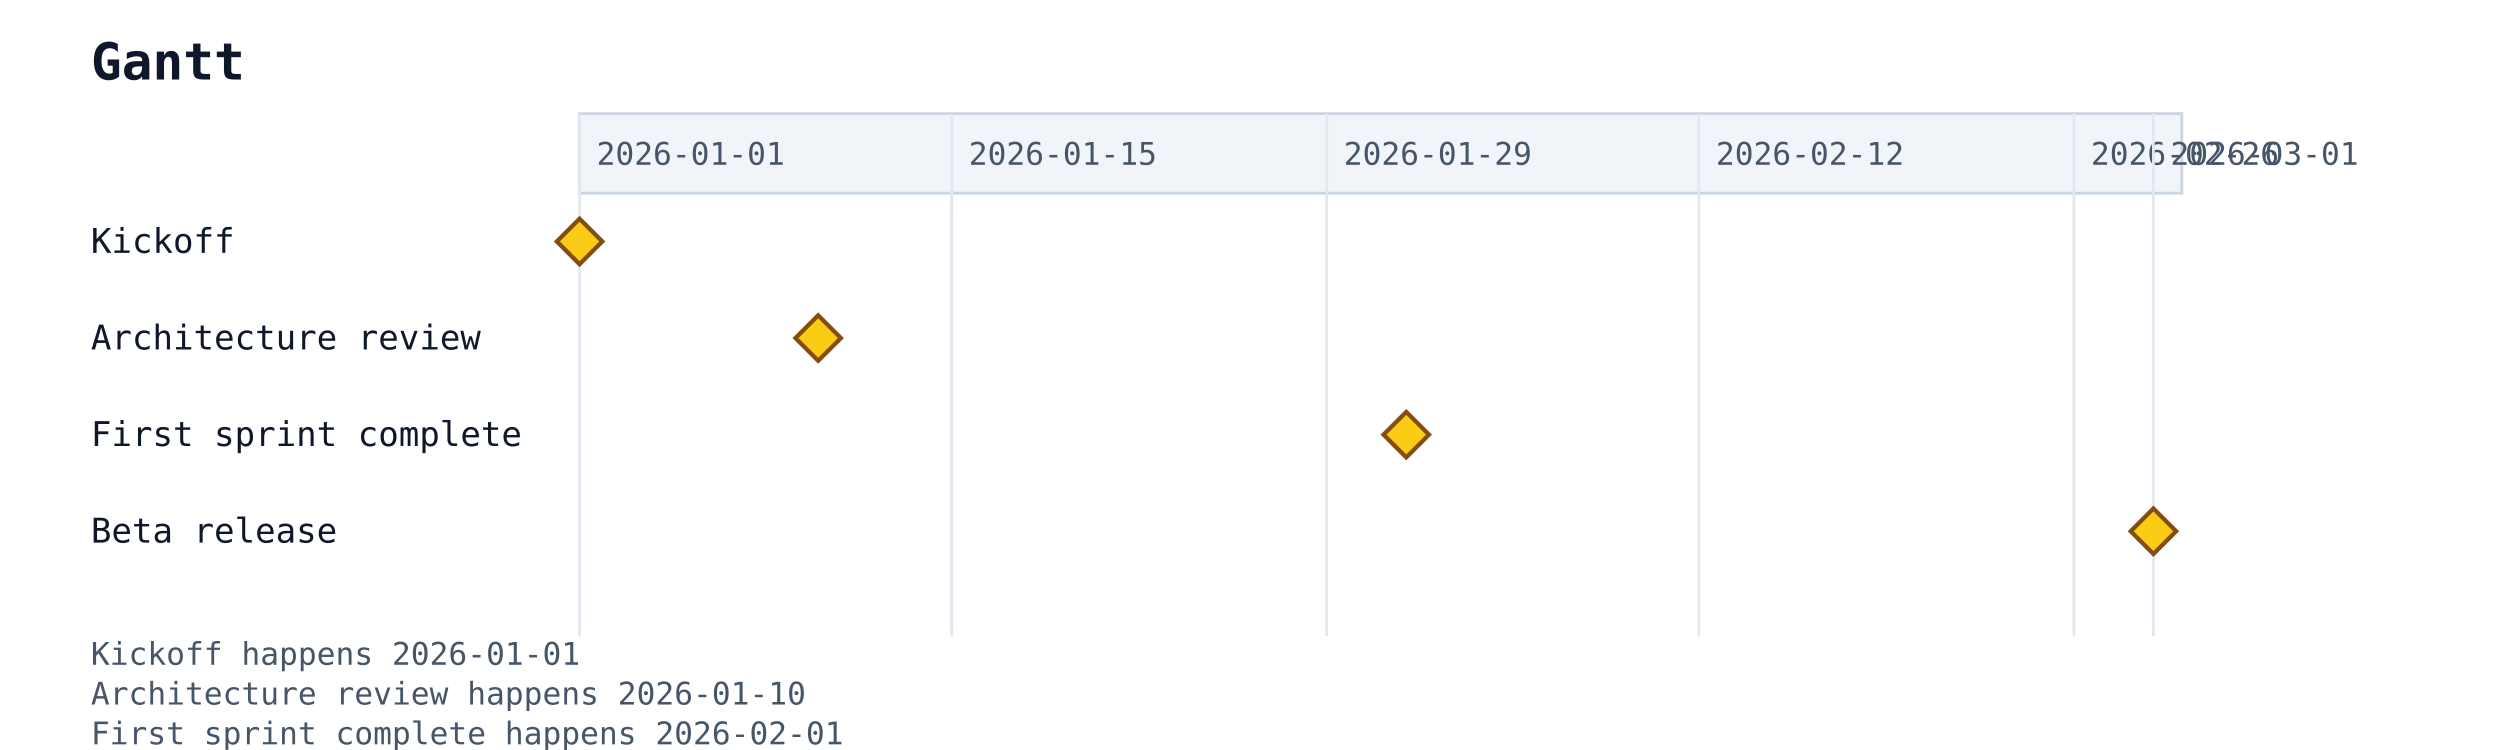
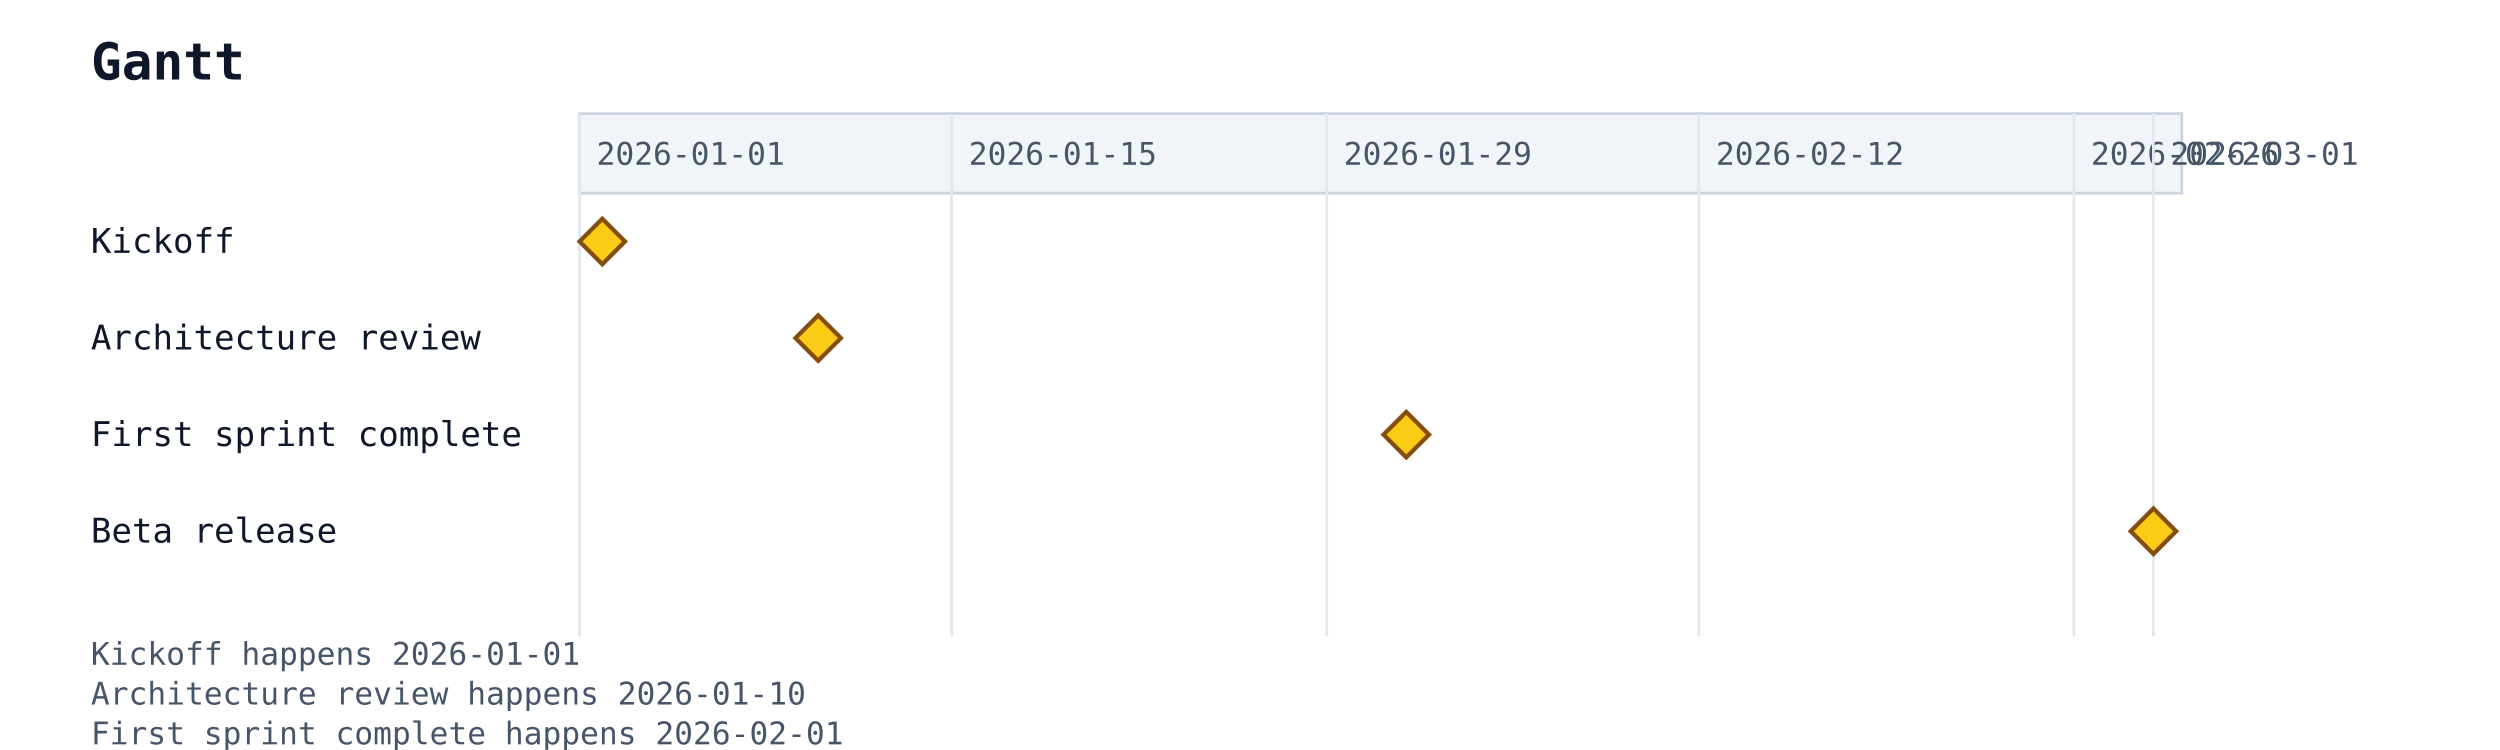
<svg xmlns="http://www.w3.org/2000/svg" width="880" height="264" viewBox="0 0 880 264">
  <rect width="100%" height="100%" fill="white" />
  <text x="32" y="28" font-family="monospace" font-size="18" font-weight="600" fill="#0f172a">Gantt</text>
  <rect x="204" y="40" width="564" height="28" fill="#f1f5f9" stroke="#cbd5e1" stroke-width="1" />
  <line x1="204" y1="40" x2="204" y2="224" stroke="#e2e8f0" stroke-width="1" />
  <text class="gantt-scale-tick" data-gantt-tick-day="2026-01-01" x="210" y="58" font-family="monospace" font-size="11" fill="#475569">2026-01-01</text>
  <line x1="335" y1="40" x2="335" y2="224" stroke="#e2e8f0" stroke-width="1" />
  <text class="gantt-scale-tick" data-gantt-tick-day="2026-01-15" x="341" y="58" font-family="monospace" font-size="11" fill="#475569">2026-01-15</text>
  <line x1="467" y1="40" x2="467" y2="224" stroke="#e2e8f0" stroke-width="1" />
  <text class="gantt-scale-tick" data-gantt-tick-day="2026-01-29" x="473" y="58" font-family="monospace" font-size="11" fill="#475569">2026-01-29</text>
  <line x1="598" y1="40" x2="598" y2="224" stroke="#e2e8f0" stroke-width="1" />
  <text class="gantt-scale-tick" data-gantt-tick-day="2026-02-12" x="604" y="58" font-family="monospace" font-size="11" fill="#475569">2026-02-12</text>
  <line x1="730" y1="40" x2="730" y2="224" stroke="#e2e8f0" stroke-width="1" />
  <text class="gantt-scale-tick" data-gantt-tick-day="2026-02-26" x="736" y="58" font-family="monospace" font-size="11" fill="#475569">2026-02-26</text>
  <line x1="758" y1="40" x2="758" y2="224" stroke="#e2e8f0" stroke-width="1" />
  <text class="gantt-scale-tick" data-gantt-tick-day="2026-03-01" x="764" y="58" font-family="monospace" font-size="11" fill="#475569">2026-03-01</text>
  <text x="32" y="89" font-family="monospace" font-size="12" fill="#0f172a">Kickoff</text>
-   <polygon class="gantt-milestone" points="204,77 212,85 204,93 196,85" fill="#facc15" stroke="#854d0e" stroke-width="1.5" />
+   <polygon class="gantt-milestone" points="212,77 220,85 212,93 204,85" fill="#facc15" stroke="#854d0e" stroke-width="1.5" />
  <text x="32" y="123" font-family="monospace" font-size="12" fill="#0f172a">Architecture review</text>
  <polygon class="gantt-milestone" points="288,111 296,119 288,127 280,119" fill="#facc15" stroke="#854d0e" stroke-width="1.5" />
  <text x="32" y="157" font-family="monospace" font-size="12" fill="#0f172a">First sprint complete</text>
  <polygon class="gantt-milestone" points="495,145 503,153 495,161 487,153" fill="#facc15" stroke="#854d0e" stroke-width="1.5" />
  <text x="32" y="191" font-family="monospace" font-size="12" fill="#0f172a">Beta release</text>
  <polygon class="gantt-milestone" points="758,179 766,187 758,195 750,187" fill="#facc15" stroke="#854d0e" stroke-width="1.5" />
  <defs>
    <marker id="gantt-arrow" viewBox="0 0 10 10" refX="9" refY="5" markerWidth="8" markerHeight="8" orient="auto-start-reverse">
      <path d="M0,0 L10,5 L0,10 z" fill="#64748b" />
    </marker>
  </defs>
  <text x="32" y="234" font-family="monospace" font-size="11" fill="#475569">Kickoff happens 2026-01-01</text>
  <text x="32" y="248" font-family="monospace" font-size="11" fill="#475569">Architecture review happens 2026-01-10</text>
  <text x="32" y="262" font-family="monospace" font-size="11" fill="#475569">First sprint complete happens 2026-02-01</text>
  <text x="32" y="276" font-family="monospace" font-size="11" fill="#475569">Beta release happens 2026-03-01</text>
</svg>
